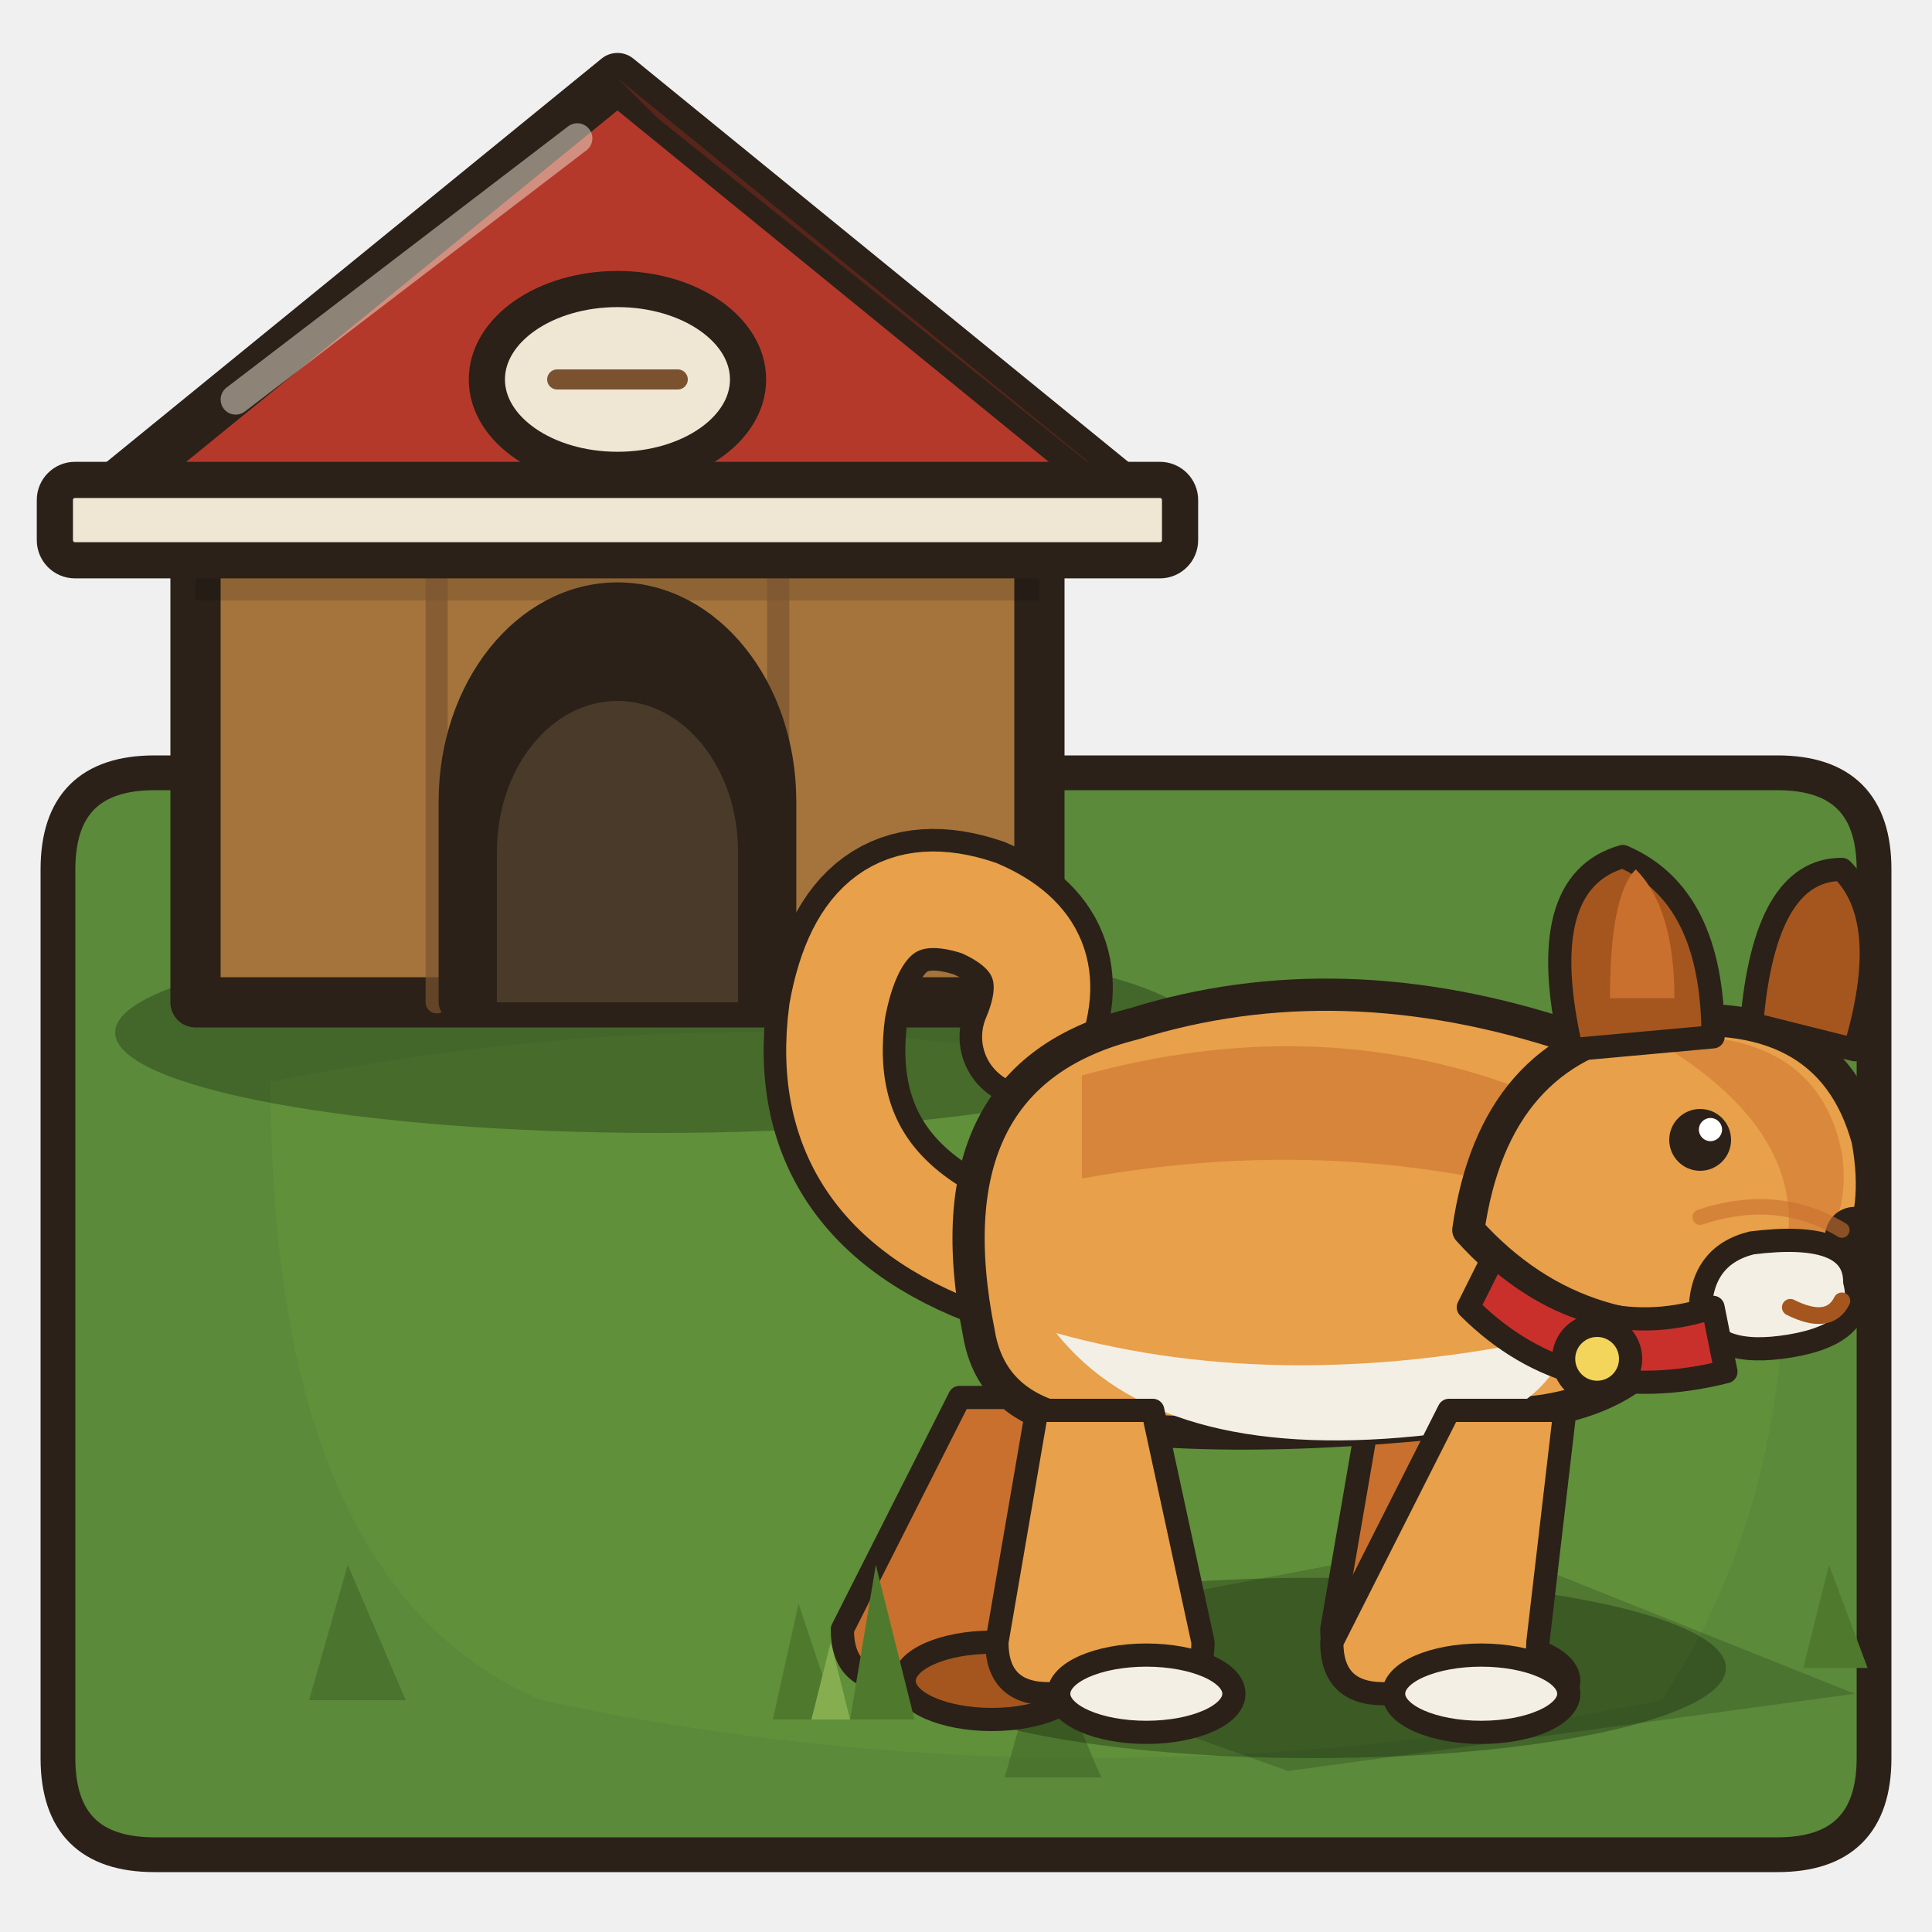
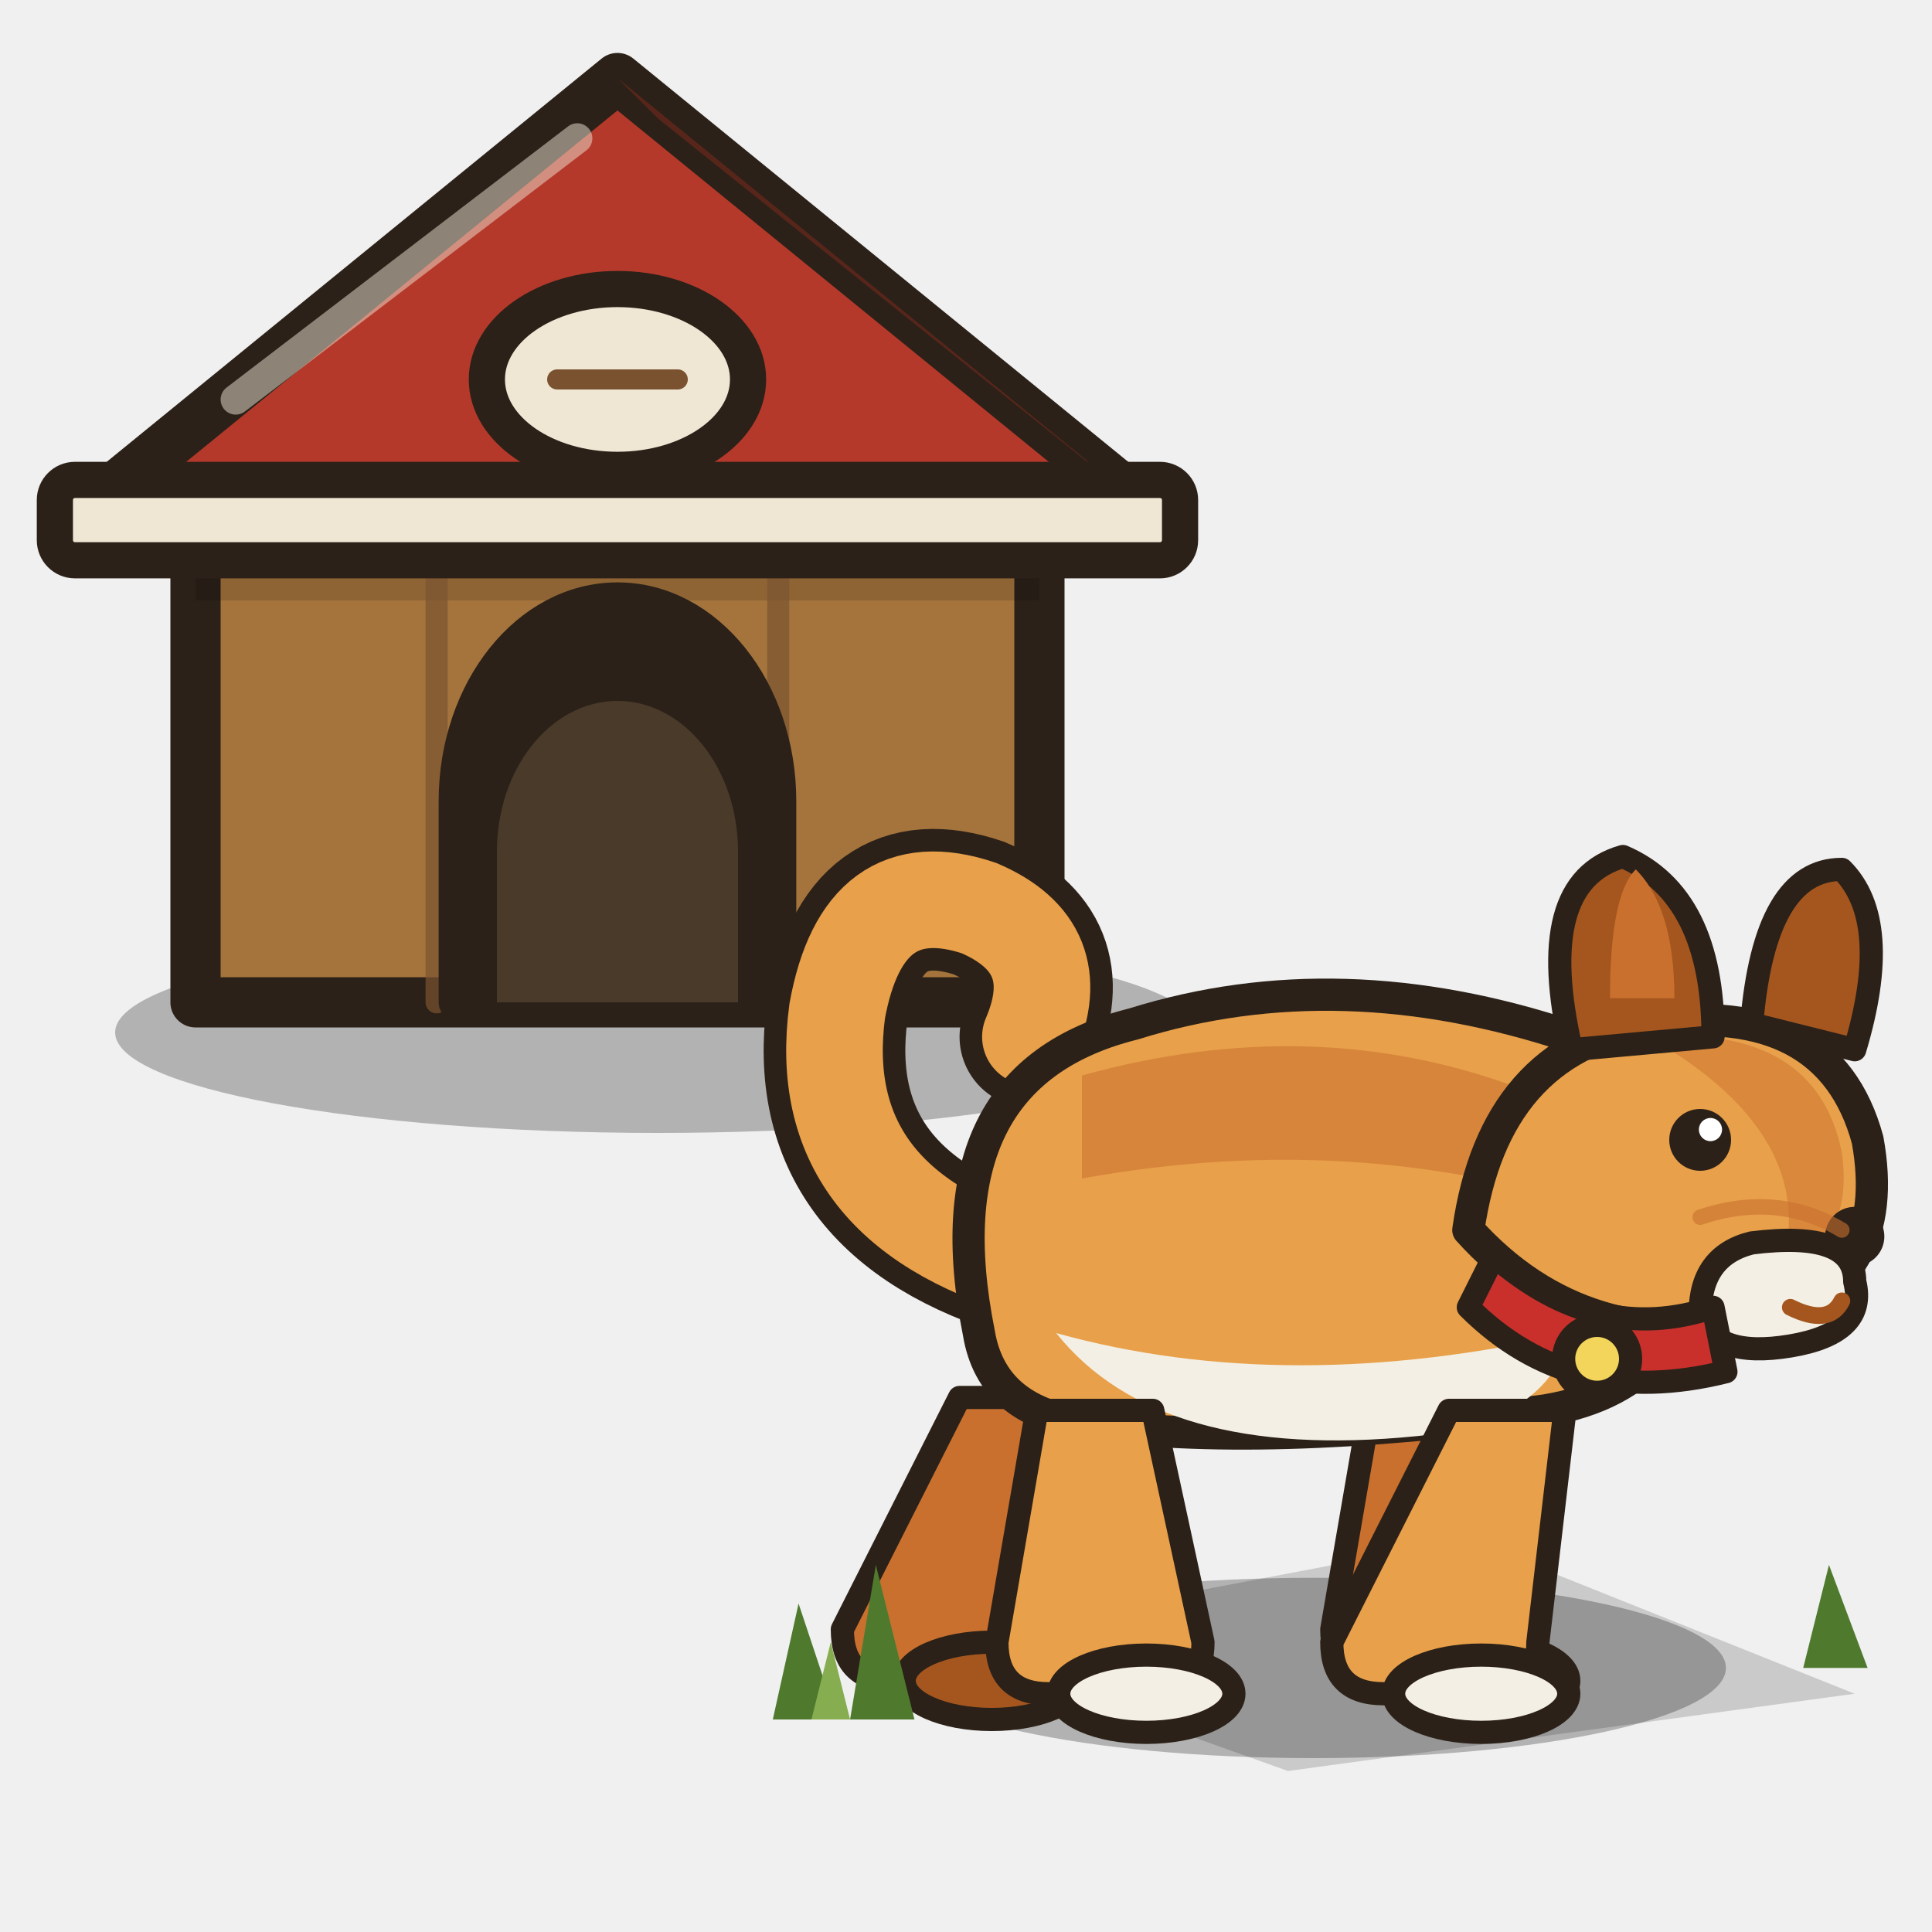
<svg xmlns="http://www.w3.org/2000/svg" width="100" height="100" viewBox="0 0 100 100">
  <defs>
    <style>.o{stroke:#2b2118;stroke-width:2.5;stroke-linejoin:round;stroke-linecap:round}.i{stroke:#2b2118;stroke-width:1.8;stroke-linejoin:round;stroke-linecap:round}.O{stroke:#2b2118;stroke-width:5;stroke-linejoin:round;stroke-linecap:round}.I{stroke:#2b2118;stroke-width:3.6;stroke-linejoin:round;stroke-linecap:round}</style>
  </defs>
-   <path class="i" d="M8,40 h84 q5,0 5,5 v46 q0,5 -5,5 h-84 q-5,0 -5,-5 v-46 q0,-5 5,-5z" fill="#5a8a3a" />
-   <path d="M14,56 q30,-6 54,2 q16,4 24,0 q2,18 -6,30 q-30,6 -58,0 q-14,-6 -14,-32z" fill="#66963a" opacity=".5" />
-   <g fill="#3e6224" opacity=".55">
-     <path d="M16,88 l2,-7 l3,7z M84,62 l2,-7 l3,7z M52,92 l2,-7 l3,7z" />
-   </g>
  <g transform="translate(-19,-49) scale(0.52)">
    <ellipse cx="102" cy="197" rx="54" ry="10" fill="#000" opacity=".26" />
    <path class="O" d="M56,144 h84 v50 h-84z" fill="#a5743c" />
    <path d="M56,144 h84 v10 h-84z" fill="#000" opacity=".14" />
    <path d="M80,144 v50 M114,144 v50" fill="none" stroke="#7a5230" stroke-width="2.2" stroke-linecap="round" opacity=".7" />
    <path class="O" d="M44,146 L98,102 L152,146 Z" fill="#b5392b" />
    <path d="M60,134 L94,108" fill="none" stroke="#efe6d4" stroke-width="3" stroke-linecap="round" opacity=".5" />
    <path d="M102,106 L98,102 L152,146 Z" fill="#8f2a1e" opacity=".45" />
    <rect class="I" x="42" y="142" width="112" height="8" rx="2" fill="#efe6d4" />
    <path class="I" d="M82,174 a16,20 0 0 1 32,0 v20 h-32z" fill="#2b2118" />
    <path d="M86,179 a12,15 0 0 1 24,0 v15 h-24z" fill="#4a3a2a" />
    <ellipse class="I" cx="98" cy="132" rx="13" ry="9" fill="#efe6d4" />
    <path d="M92,132 h12" fill="none" stroke="#7a5230" stroke-width="2" stroke-linecap="round" />
  </g>
  <svg x="38" y="42" width="62" height="52" viewBox="5 118 93 77">
    <defs>
      <style>.o{stroke:#2b2118;stroke-width:2.5;stroke-linejoin:round;stroke-linecap:round}.i{stroke:#2b2118;stroke-width:1.8;stroke-linejoin:round;stroke-linecap:round}</style>
    </defs>
    <path d="M20,182 L62,174 L92,186 L48,192 Z" fill="#000" opacity=".16" />
    <ellipse cx="50" cy="184" rx="32" ry="7" fill="#000" opacity=".26" />
    <path d="M28,153 q-17,-5 -15,-20 q2,-11 11,-8 q7,3 4,10" fill="none" stroke="#2b2118" stroke-width="11" stroke-linecap="round" />
    <path d="M28,153 q-17,-5 -15,-20 q2,-11 11,-8 q7,3 4,10" fill="none" stroke="#e8a04a" stroke-width="7.5" stroke-linecap="round" />
    <path class="i" d="M22.5,163 h9 l-2.1,18 q0,4 -4,4 h-8 q-4,0 -4,-4z" fill="#c9702e" />
    <ellipse class="i" cx="25" cy="185" rx="6.8" ry="3" fill="#a5561e" />
    <path class="i" d="M54.5,163 h9 l3.9,18 q0,4 -4,4 h-8 q-4,0 -4,-4z" fill="#c9702e" />
    <ellipse class="i" cx="63" cy="185" rx="6.8" ry="3" fill="#a5561e" />
    <path class="o" d="M24,158 q-4,-20 12,-24 q16,-5 34,1 q10,3 10,14 q0,13 -12,15 q-22,3 -36,1 q-7,-1 -8,-7z" fill="#e8a04a" />
    <path d="M32,138 q18,-5 34,1 q8,3 8,10 q-20,-7 -42,-3z" fill="#c9702e" opacity=".55" />
    <path d="M30,158 q18,5 40,0 q-2,7 -12,8 q-20,2 -28,-8z" fill="#f4efe4" />
    <path class="i" d="M28.5,164 h9 l3.9,18 q0,4 -4,4 h-8 q-4,0 -4,-4z" fill="#e8a04a" />
    <ellipse class="i" cx="37" cy="186" rx="6.8" ry="3" fill="#f4efe4" />
    <path class="i" d="M60.5,164 h9 l-2.1,18 q0,4 -4,4 h-8 q-4,0 -4,-4z" fill="#e8a04a" />
    <ellipse class="i" cx="63" cy="186" rx="6.8" ry="3" fill="#f4efe4" />
    <path class="o" d="M62,150 q2,-14 14,-16 q14,-2 17,9 q2,11 -8,14 q-14,3 -23,-7z" fill="#e8a04a" />
    <path d="M76,135 q13,-1 15,9 q1,7 -5,10 q4,-11 -10,-19z" fill="#c9702e" opacity=".5" />
    <path class="i" d="M84,151 q8,-1 8,3 q1,4 -5,5 q-6,1 -7,-2.5 q0,-4.5 4,-5.5z" fill="#f4efe4" />
    <circle cx="92" cy="150.5" r="2.3" fill="#2b2118" />
    <path d="M87,156 q3,1.5 4,-.5" fill="none" stroke="#a5561e" stroke-width="1.3" stroke-linecap="round" />
    <path d="M80,149 q6,-2 11,1" fill="none" stroke="#c9702e" stroke-width="1.2" stroke-linecap="round" opacity=".6" />
    <path class="i" d="M70,136 q-3,-13 4,-15 q7,3 7,14z" fill="#a5561e" />
    <path d="M73,132 q0,-8 2,-10 q3,3 3,10z" fill="#c9702e" />
    <path class="i" d="M84,134 q1,-12 7,-12 q4,4 1,14z" fill="#a5561e" />
    <circle cx="80" cy="143" r="2.4" fill="#2b2118" />
    <circle cx="80.8" cy="142.2" r="0.9" fill="#fff" />
    <path class="i" d="M64,152 q8,7 17,4 l1,5 q-12,3 -20,-5z" fill="#c9302c" />
    <circle class="i" cx="72" cy="160" r="2.6" fill="#f3d55b" />
    <g fill="#4f7a2e">
      <path d="M8,188 l2,-9 l3,9z M14,188 l2,-12 l3,12z M88,184 l2,-8 l3,8z" />
    </g>
    <g fill="#86ad50">
      <path d="M11,188 l1.5,-6 l1.5,6z" />
    </g>
  </svg>
</svg>
